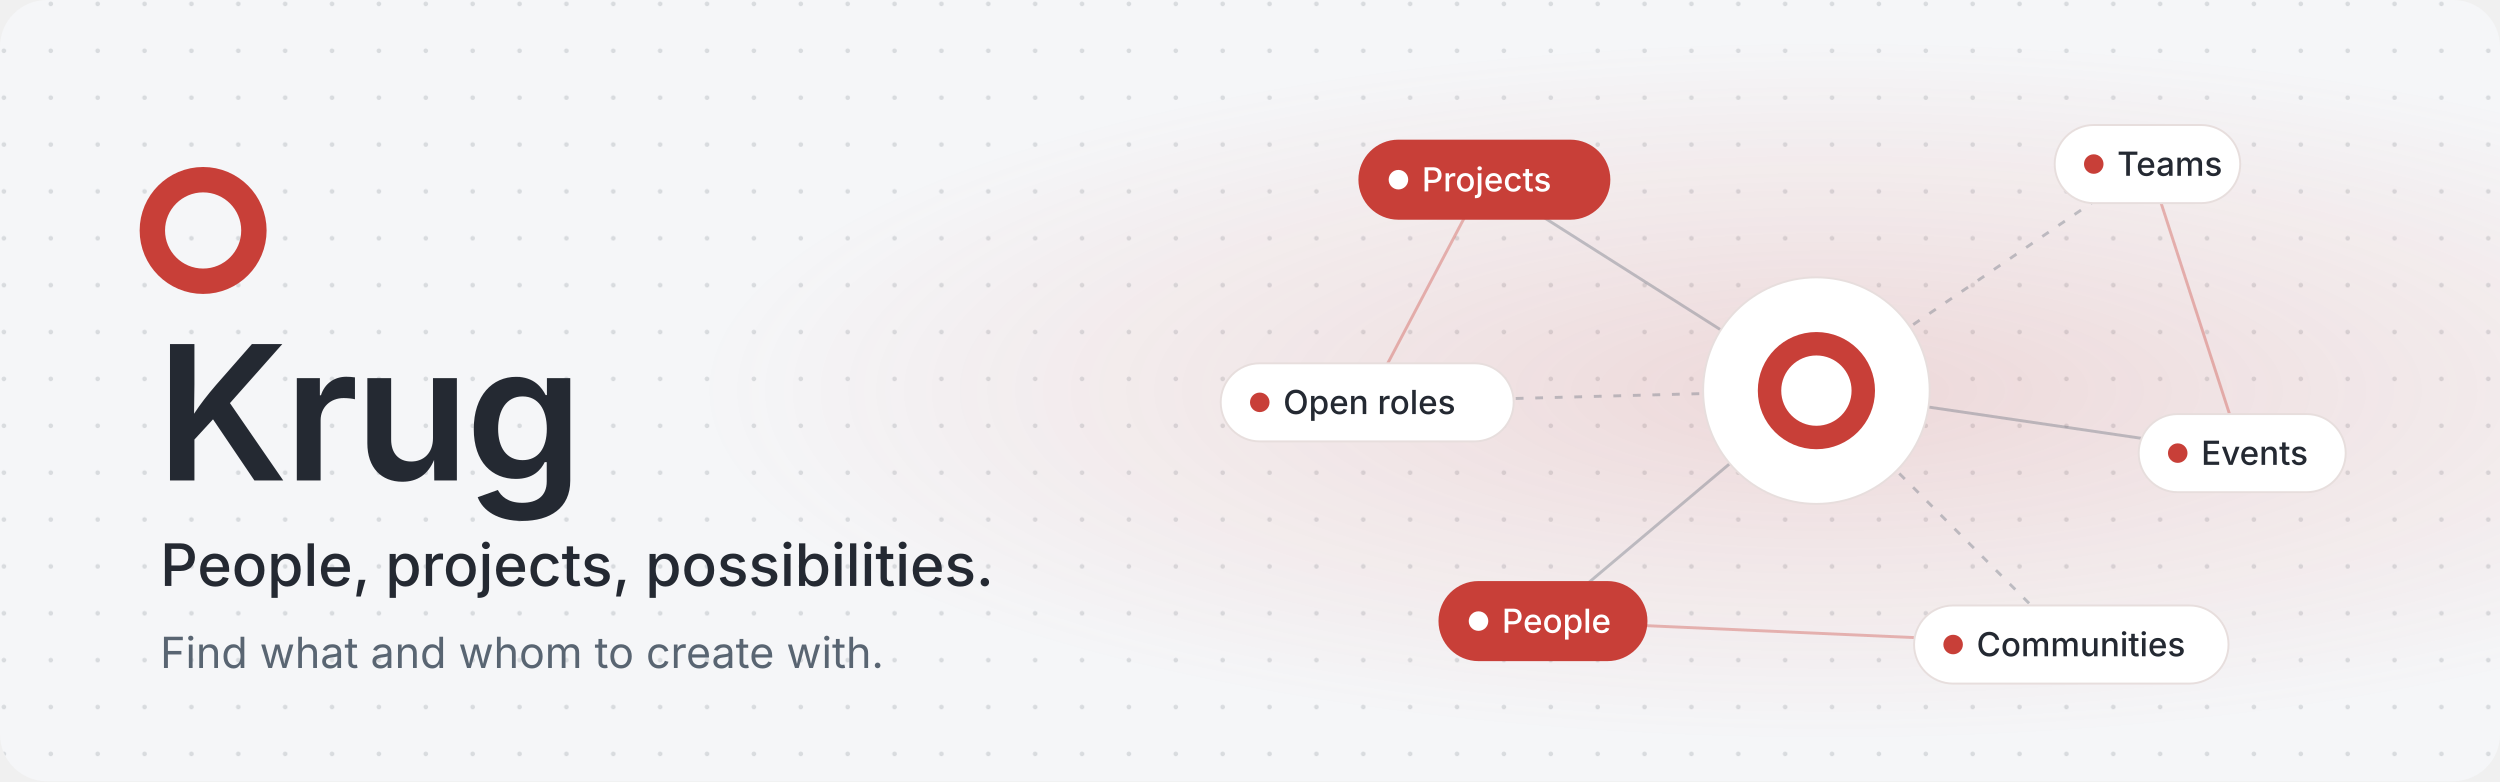
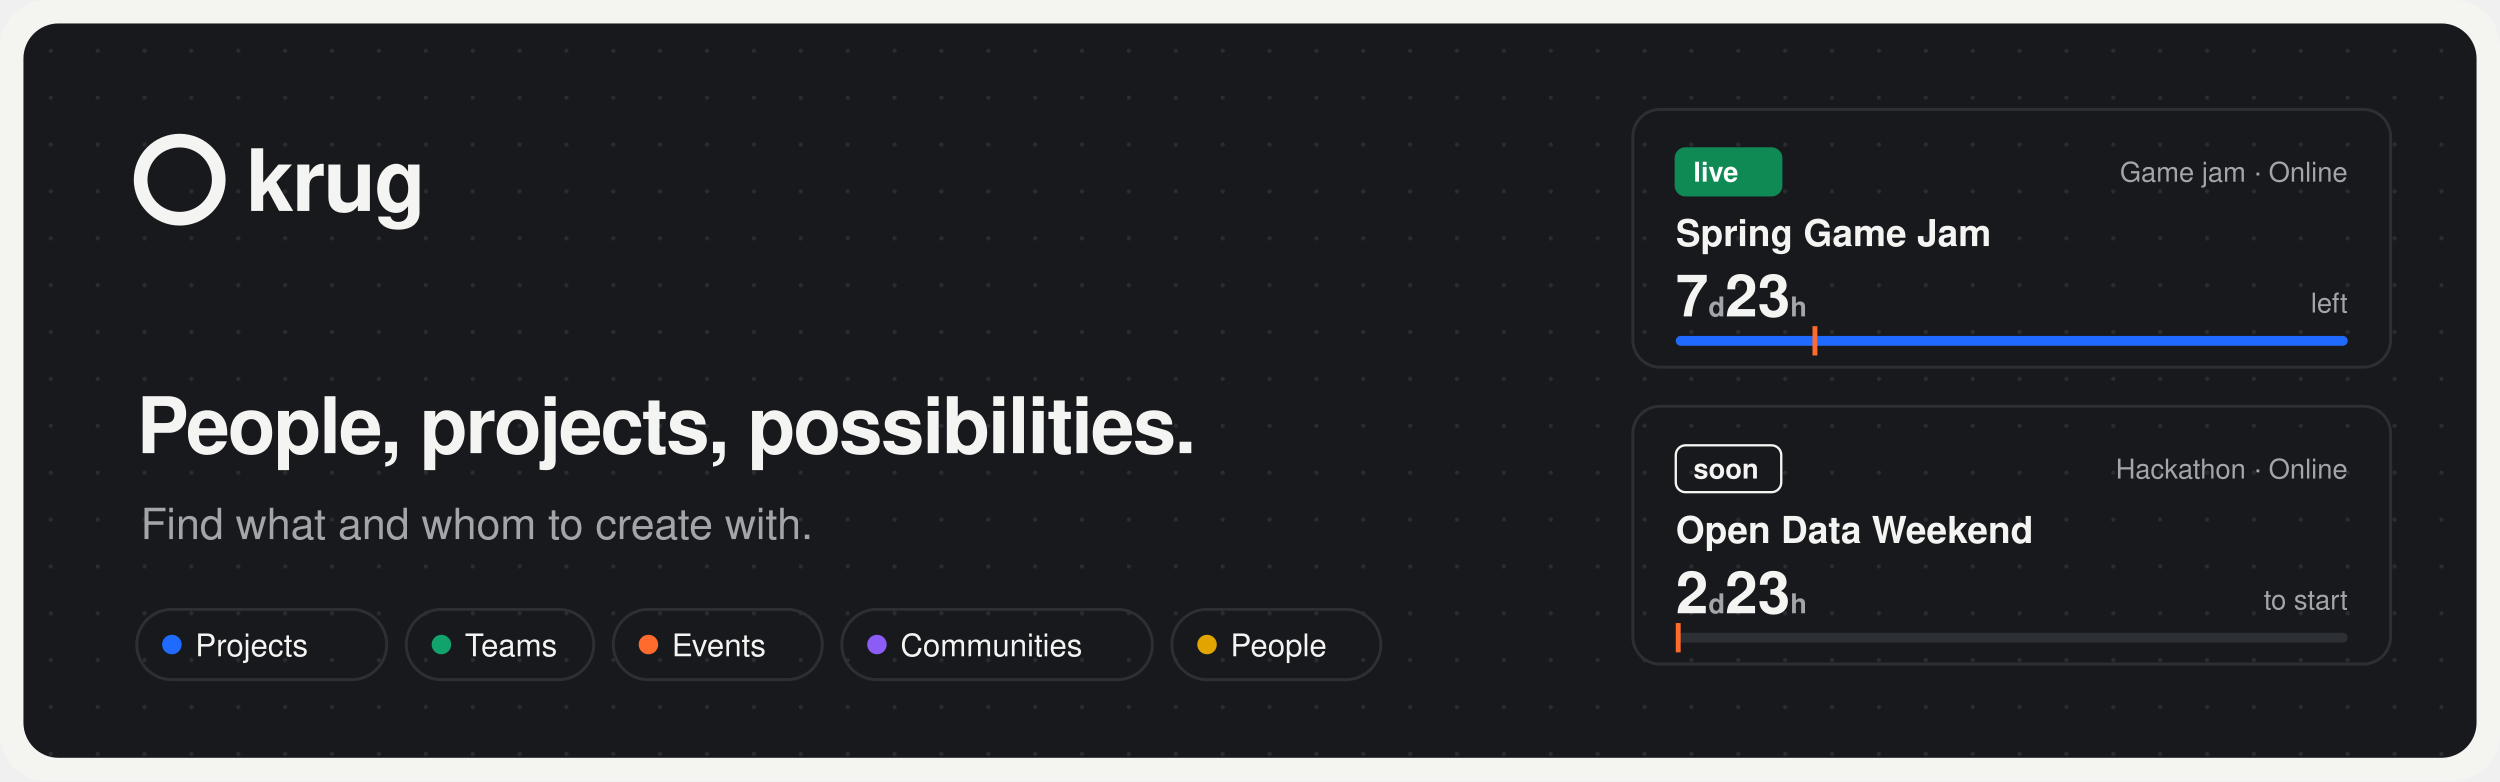
<svg xmlns="http://www.w3.org/2000/svg" width="1280" height="400" viewBox="0 0 1280 400" role="img" aria-label="Krug — People, projects, possibilities.">
  <defs>
-     <radialGradient id="g" cx="73%" cy="50%" r="45%">
-       <stop offset="0" stop-color="#c83f38" stop-opacity=".16" />
-       <stop offset="1" stop-color="#c83f38" stop-opacity="0" />
-     </radialGradient>
    <pattern id="d" width="24" height="24" patternUnits="userSpaceOnUse">
-       <circle cx="2" cy="2" r="1.2" fill="#596572" fill-opacity=".18" />
+       <circle cx="2" cy="2" r="1.1" fill="#a3a5a8" fill-opacity=".14" />
    </pattern>
  </defs>
-   <rect width="1280" height="400" rx="24" fill="#f5f6f8" />
-   <rect width="1280" height="400" rx="24" fill="url(#d)" />
-   <rect width="1280" height="400" rx="24" fill="url(#g)" />
-   <circle cx="104" cy="118" r="26" fill="none" stroke="#c83f38" stroke-width="13" />
-   <text x="80" y="246" fill="#242932" font-family="Inter, 'Segoe UI', Helvetica, Arial, sans-serif" font-size="96" font-weight="600" letter-spacing="-2">Krug</text>
-   <text x="82" y="300" fill="#242932" font-family="Inter, 'Segoe UI', Helvetica, Arial, sans-serif" font-size="30" font-weight="500">People, projects, possibilities.</text>
-   <text x="82" y="342" fill="#596572" font-family="Inter, 'Segoe UI', Helvetica, Arial, sans-serif" font-size="22">Find what and whom to create with.</text>
-   <line x1="930" y1="200" x2="760" y2="92" stroke="#596572" stroke-opacity=".35" stroke-width="1.5" stroke-dasharray="0" />
-   <line x1="930" y1="200" x2="1100" y2="84" stroke="#596572" stroke-opacity=".35" stroke-width="1.5" stroke-dasharray="4 6" />
-   <line x1="930" y1="200" x2="1148" y2="232" stroke="#596572" stroke-opacity=".35" stroke-width="1.5" stroke-dasharray="0" />
-   <line x1="930" y1="200" x2="1060" y2="330" stroke="#596572" stroke-opacity=".35" stroke-width="1.5" stroke-dasharray="4 6" />
-   <line x1="930" y1="200" x2="790" y2="318" stroke="#596572" stroke-opacity=".35" stroke-width="1.5" stroke-dasharray="0" />
-   <line x1="930" y1="200" x2="700" y2="206" stroke="#596572" stroke-opacity=".35" stroke-width="1.5" stroke-dasharray="4 6" />
-   <line x1="760" y1="92" x2="700" y2="206" stroke="#c83f38" stroke-opacity=".35" stroke-width="1.5" />
-   <line x1="1100" y1="84" x2="1148" y2="232" stroke="#c83f38" stroke-opacity=".35" stroke-width="1.5" />
-   <line x1="1060" y1="330" x2="790" y2="318" stroke="#c83f38" stroke-opacity=".35" stroke-width="1.5" />
-   <circle cx="930" cy="200" r="58" fill="#ffffff" stroke="#e7dedd" />
-   <circle cx="930" cy="200" r="24" fill="none" stroke="#c83f38" stroke-width="12" />
+   <rect width="1280" height="400" rx="24" fill="#f4f4f1" />
+   <rect x="12" y="12" width="1256" height="376" rx="18" fill="#17191c" />
+   <rect x="12" y="12" width="1256" height="376" rx="18" fill="url(#d)" />
+   <circle cx="92" cy="92" r="20" fill="none" stroke="#f4f4f2" stroke-width="7" />
+   <text x="126" y="108" fill="#f4f4f2" font-family="Unbounded, 'Segoe UI', Helvetica, Arial, sans-serif" font-size="44" font-weight="700" letter-spacing="-1">krug</text>
+   <text x="70" y="232" fill="#f4f4f2" font-family="Unbounded, 'Segoe UI', Helvetica, Arial, sans-serif" font-size="40" font-weight="700" letter-spacing="-1">People, projects, possibilities.</text>
+   <text x="72" y="276" fill="#a3a5a8" font-family="Onest, 'Segoe UI', Helvetica, Arial, sans-serif" font-size="22">Find what and whom to create with.</text>
  <g>
-     <rect x="696" y="72" width="128" height="40" rx="20" fill="#c83f38" stroke="#c83f38" />
-     <circle cx="716" cy="92" r="5" fill="#ffffff" />
-     <text x="728" y="98" fill="#ffffff" font-family="Inter, 'Segoe UI', Helvetica, Arial, sans-serif" font-size="17" font-weight="500">Projects</text>
+     <rect x="70" y="312" width="128" height="36" rx="18" fill="none" stroke="#2c2f33" stroke-width="1.5" />
+     <circle cx="88" cy="330" r="5" fill="#1f6bff" />
+     <text x="100" y="336" fill="#f4f4f2" font-family="Onest, 'Segoe UI', Helvetica, Arial, sans-serif" font-size="16" font-weight="500">Projects</text>
  </g>
  <g>
-     <rect x="1052" y="64" width="95" height="40" rx="20" fill="#ffffff" stroke="#e7dedd" />
-     <circle cx="1072" cy="84" r="5" fill="#c83f38" />
-     <text x="1084" y="90" fill="#242932" font-family="Inter, 'Segoe UI', Helvetica, Arial, sans-serif" font-size="17" font-weight="500">Teams</text>
+     <rect x="208" y="312" width="96" height="36" rx="18" fill="none" stroke="#2c2f33" stroke-width="1.5" />
+     <circle cx="226" cy="330" r="5" fill="#12a26b" />
+     <text x="238" y="336" fill="#f4f4f2" font-family="Onest, 'Segoe UI', Helvetica, Arial, sans-serif" font-size="16" font-weight="500">Teams</text>
  </g>
  <g>
-     <rect x="1095" y="212" width="106" height="40" rx="20" fill="#ffffff" stroke="#e7dedd" />
-     <circle cx="1115" cy="232" r="5" fill="#c83f38" />
-     <text x="1127" y="238" fill="#242932" font-family="Inter, 'Segoe UI', Helvetica, Arial, sans-serif" font-size="17" font-weight="500">Events</text>
+     <rect x="314" y="312" width="107" height="36" rx="18" fill="none" stroke="#2c2f33" stroke-width="1.5" />
+     <circle cx="332" cy="330" r="5" fill="#ff6b2c" />
+     <text x="344" y="336" fill="#f4f4f2" font-family="Onest, 'Segoe UI', Helvetica, Arial, sans-serif" font-size="16" font-weight="500">Events</text>
  </g>
  <g>
-     <rect x="980" y="310" width="161" height="40" rx="20" fill="#ffffff" stroke="#e7dedd" />
-     <circle cx="1000" cy="330" r="5" fill="#c83f38" />
-     <text x="1012" y="336" fill="#242932" font-family="Inter, 'Segoe UI', Helvetica, Arial, sans-serif" font-size="17" font-weight="500">Communities</text>
+     <rect x="431" y="312" width="159" height="36" rx="18" fill="none" stroke="#2c2f33" stroke-width="1.5" />
+     <circle cx="449" cy="330" r="5" fill="#8b5cf6" />
+     <text x="461" y="336" fill="#f4f4f2" font-family="Onest, 'Segoe UI', Helvetica, Arial, sans-serif" font-size="16" font-weight="500">Communities</text>
  </g>
  <g>
-     <rect x="737" y="298" width="106" height="40" rx="20" fill="#c83f38" stroke="#c83f38" />
-     <circle cx="757" cy="318" r="5" fill="#ffffff" />
-     <text x="769" y="324" fill="#ffffff" font-family="Inter, 'Segoe UI', Helvetica, Arial, sans-serif" font-size="17" font-weight="500">People</text>
+     <rect x="600" y="312" width="107" height="36" rx="18" fill="none" stroke="#2c2f33" stroke-width="1.5" />
+     <circle cx="618" cy="330" r="5" fill="#e2a400" />
+     <text x="630" y="336" fill="#f4f4f2" font-family="Onest, 'Segoe UI', Helvetica, Arial, sans-serif" font-size="16" font-weight="500">People</text>
  </g>
  <g>
-     <rect x="625" y="186" width="150" height="40" rx="20" fill="#ffffff" stroke="#e7dedd" />
-     <circle cx="645" cy="206" r="5" fill="#c83f38" />
-     <text x="657" y="212" fill="#242932" font-family="Inter, 'Segoe UI', Helvetica, Arial, sans-serif" font-size="17" font-weight="500">Open roles</text>
+     <rect x="836" y="56" width="388" height="132" rx="14" fill="none" stroke="#2c2f33" stroke-width="1.5" />
+     <rect x="858" y="76" width="54" height="24" rx="5" fill="#0f8a55" stroke="#0f8a55" stroke-width="1.2" />
+     <text x="867" y="93" fill="#ffffff" font-family="Onest, 'Segoe UI', Helvetica, Arial, sans-serif" font-size="14" font-weight="700">live</text>
+     <text x="1202" y="93" text-anchor="end" fill="#a3a5a8" font-family="Onest, 'Segoe UI', Helvetica, Arial, sans-serif" font-size="14">Game jam · Online</text>
+     <text x="858" y="126" fill="#f4f4f2" font-family="Unbounded, 'Segoe UI', Helvetica, Arial, sans-serif" font-size="19" font-weight="700">Spring Game Jam</text>
+     <text x="858" y="162" fill="#f4f4f2" font-family="Unbounded, 'Segoe UI', Helvetica, Arial, sans-serif" font-size="30" font-weight="700">7<tspan font-size="14" fill="#a3a5a8">d</tspan>23<tspan font-size="14" fill="#a3a5a8">h</tspan>
+     </text>
+     <text x="1202" y="160" text-anchor="end" fill="#a3a5a8" font-family="Onest, 'Segoe UI', Helvetica, Arial, sans-serif" font-size="14">left</text>
+     <rect x="858" y="172" width="344" height="5" rx="2.5" fill="#2c2f33" />
+     <rect x="858" y="172" width="344" height="5" rx="2.5" fill="#1f6bff" />
+     <rect x="928" y="167" width="2.5" height="15" fill="#ff6b2c" />
+   </g>
+   <g>
+     <rect x="836" y="208" width="388" height="132" rx="14" fill="none" stroke="#2c2f33" stroke-width="1.5" />
+     <rect x="858" y="228" width="54" height="24" rx="5" fill="none" stroke="#f4f4f2" stroke-width="1.2" />
+     <text x="867" y="245" fill="#f4f4f2" font-family="Onest, 'Segoe UI', Helvetica, Arial, sans-serif" font-size="14" font-weight="700">soon</text>
+     <text x="1202" y="245" text-anchor="end" fill="#a3a5a8" font-family="Onest, 'Segoe UI', Helvetica, Arial, sans-serif" font-size="14">Hackathon · Online</text>
+     <text x="858" y="278" fill="#f4f4f2" font-family="Unbounded, 'Segoe UI', Helvetica, Arial, sans-serif" font-size="19" font-weight="700">Open Data Weekend</text>
+     <text x="858" y="314" fill="#f4f4f2" font-family="Unbounded, 'Segoe UI', Helvetica, Arial, sans-serif" font-size="30" font-weight="700">2<tspan font-size="14" fill="#a3a5a8">d</tspan>23<tspan font-size="14" fill="#a3a5a8">h</tspan>
+     </text>
+     <text x="1202" y="312" text-anchor="end" fill="#a3a5a8" font-family="Onest, 'Segoe UI', Helvetica, Arial, sans-serif" font-size="14">to start</text>
+     <rect x="858" y="324" width="344" height="5" rx="2.5" fill="#2c2f33" />
+     <rect x="858" y="324" width="0" height="5" rx="2.5" fill="#1f6bff" />
+     <rect x="858" y="319" width="2.5" height="15" fill="#ff6b2c" />
  </g>
</svg>
